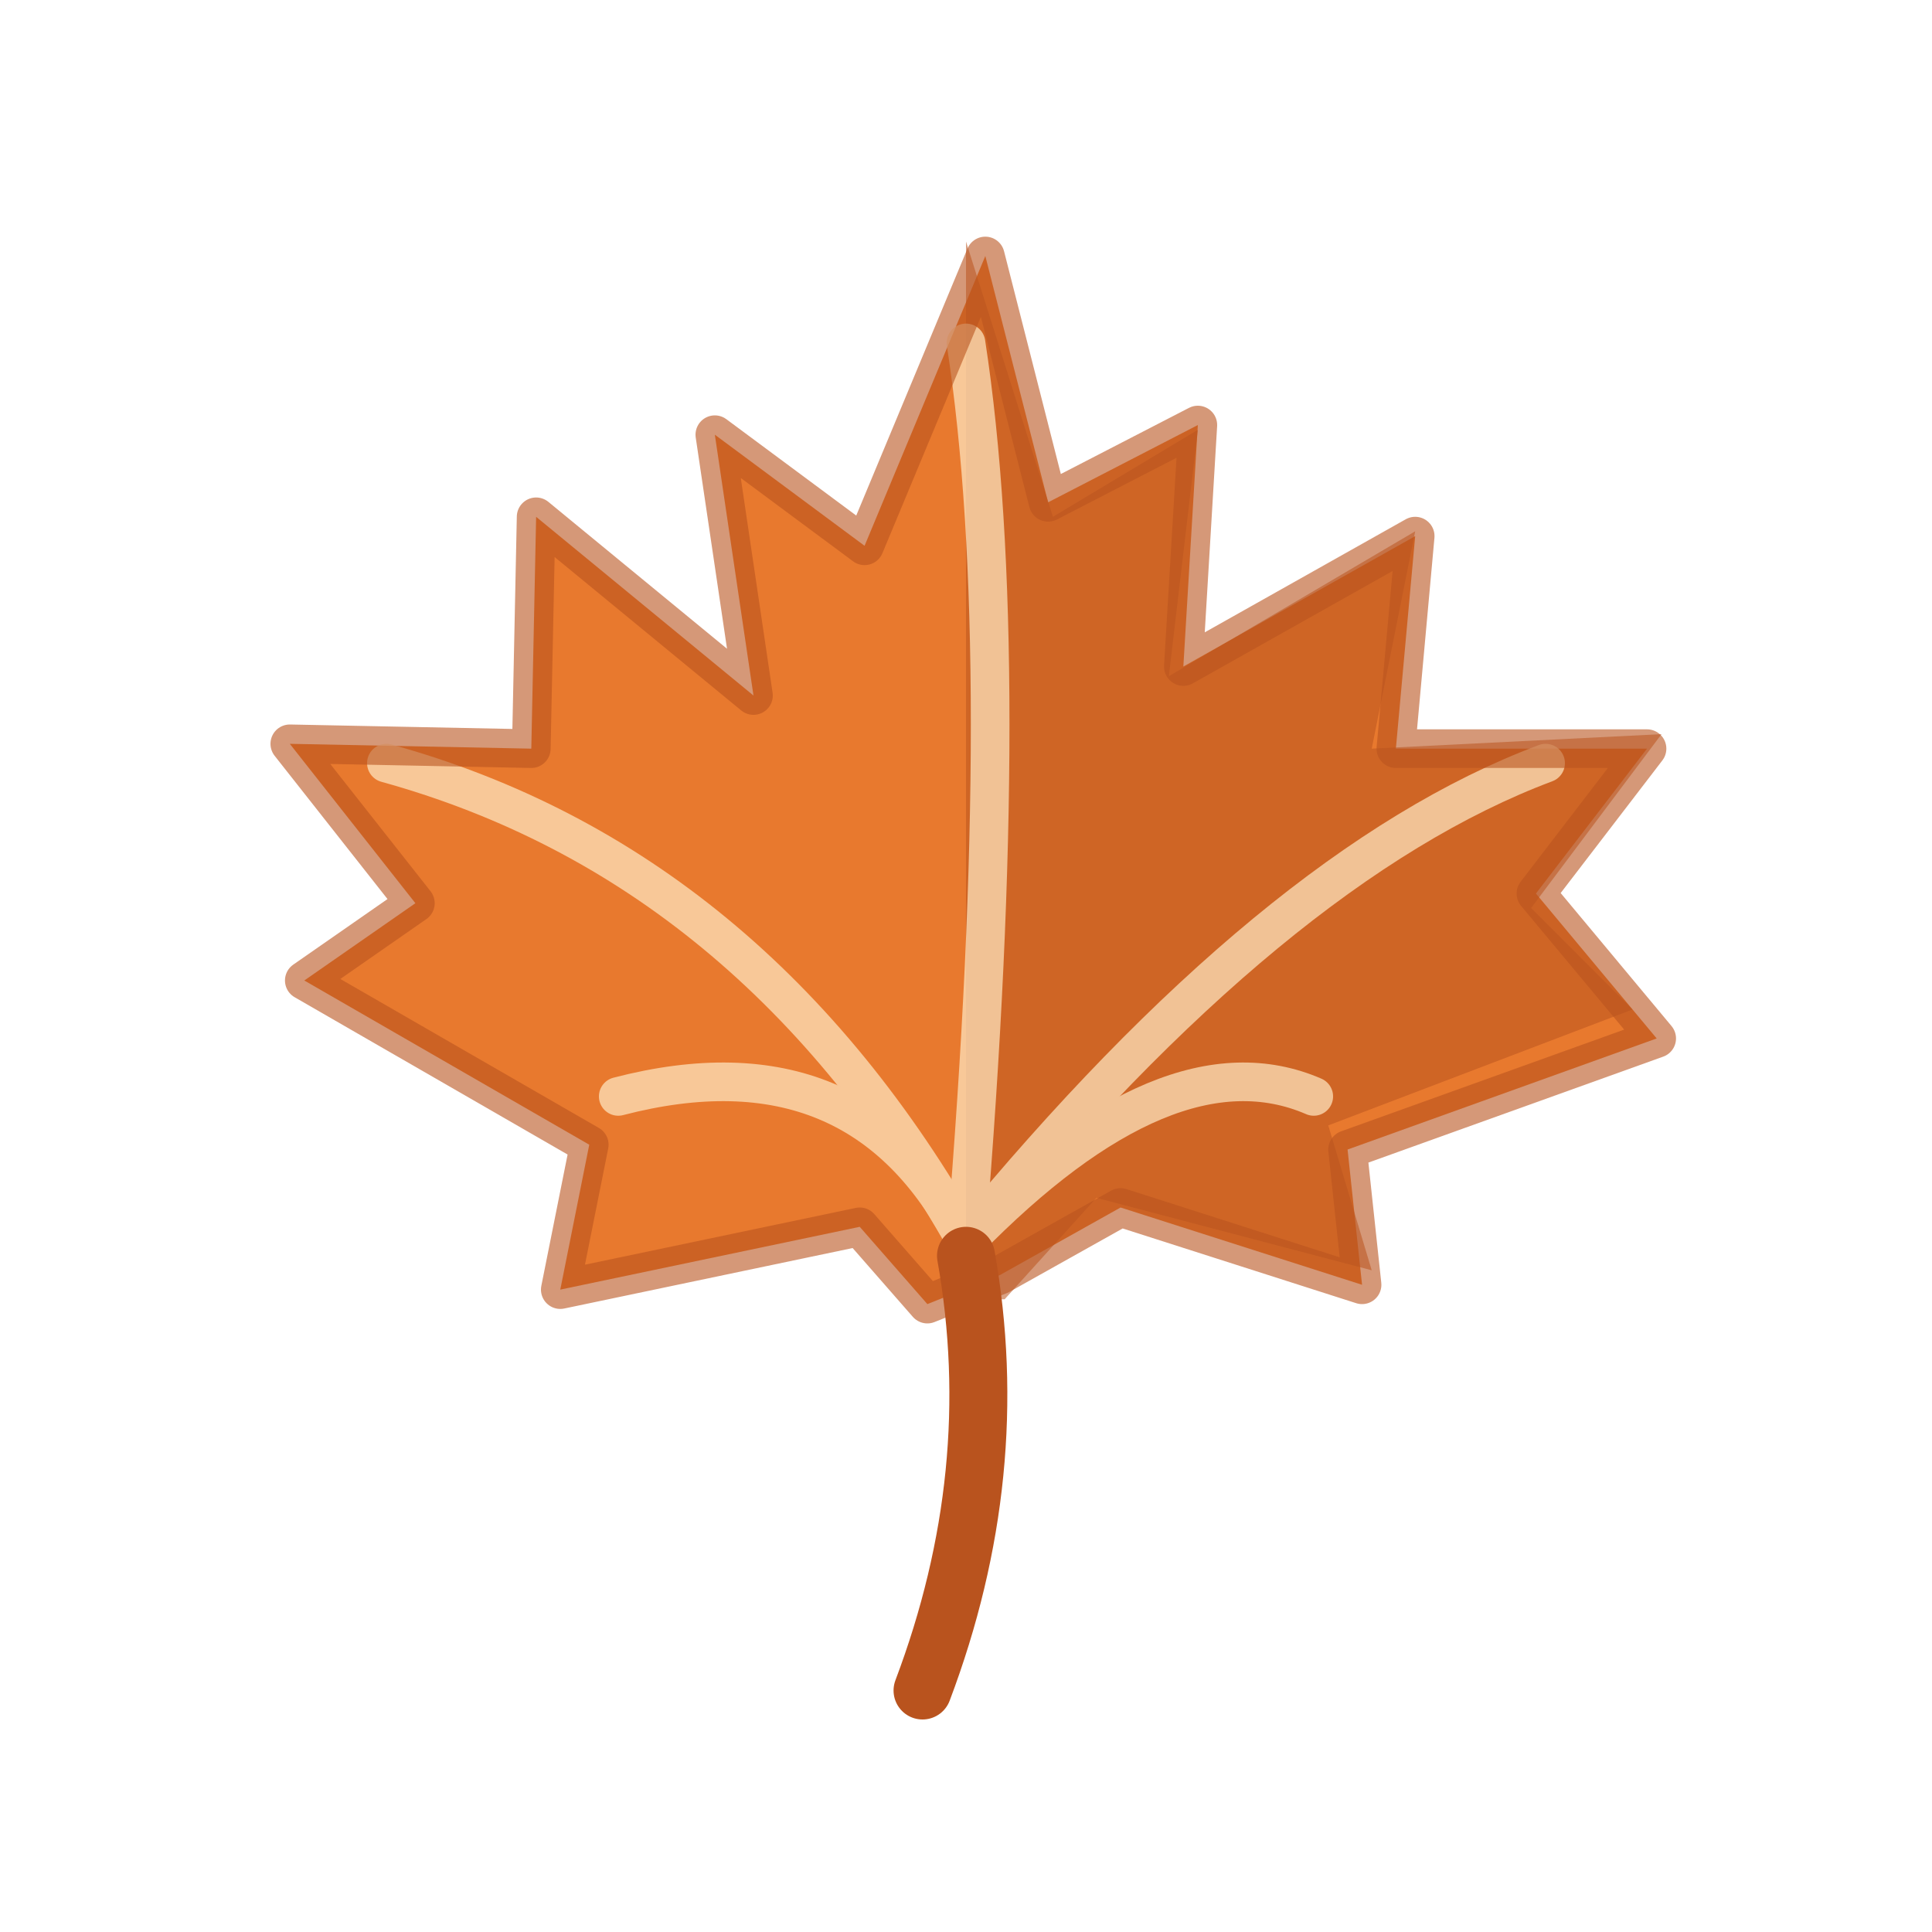
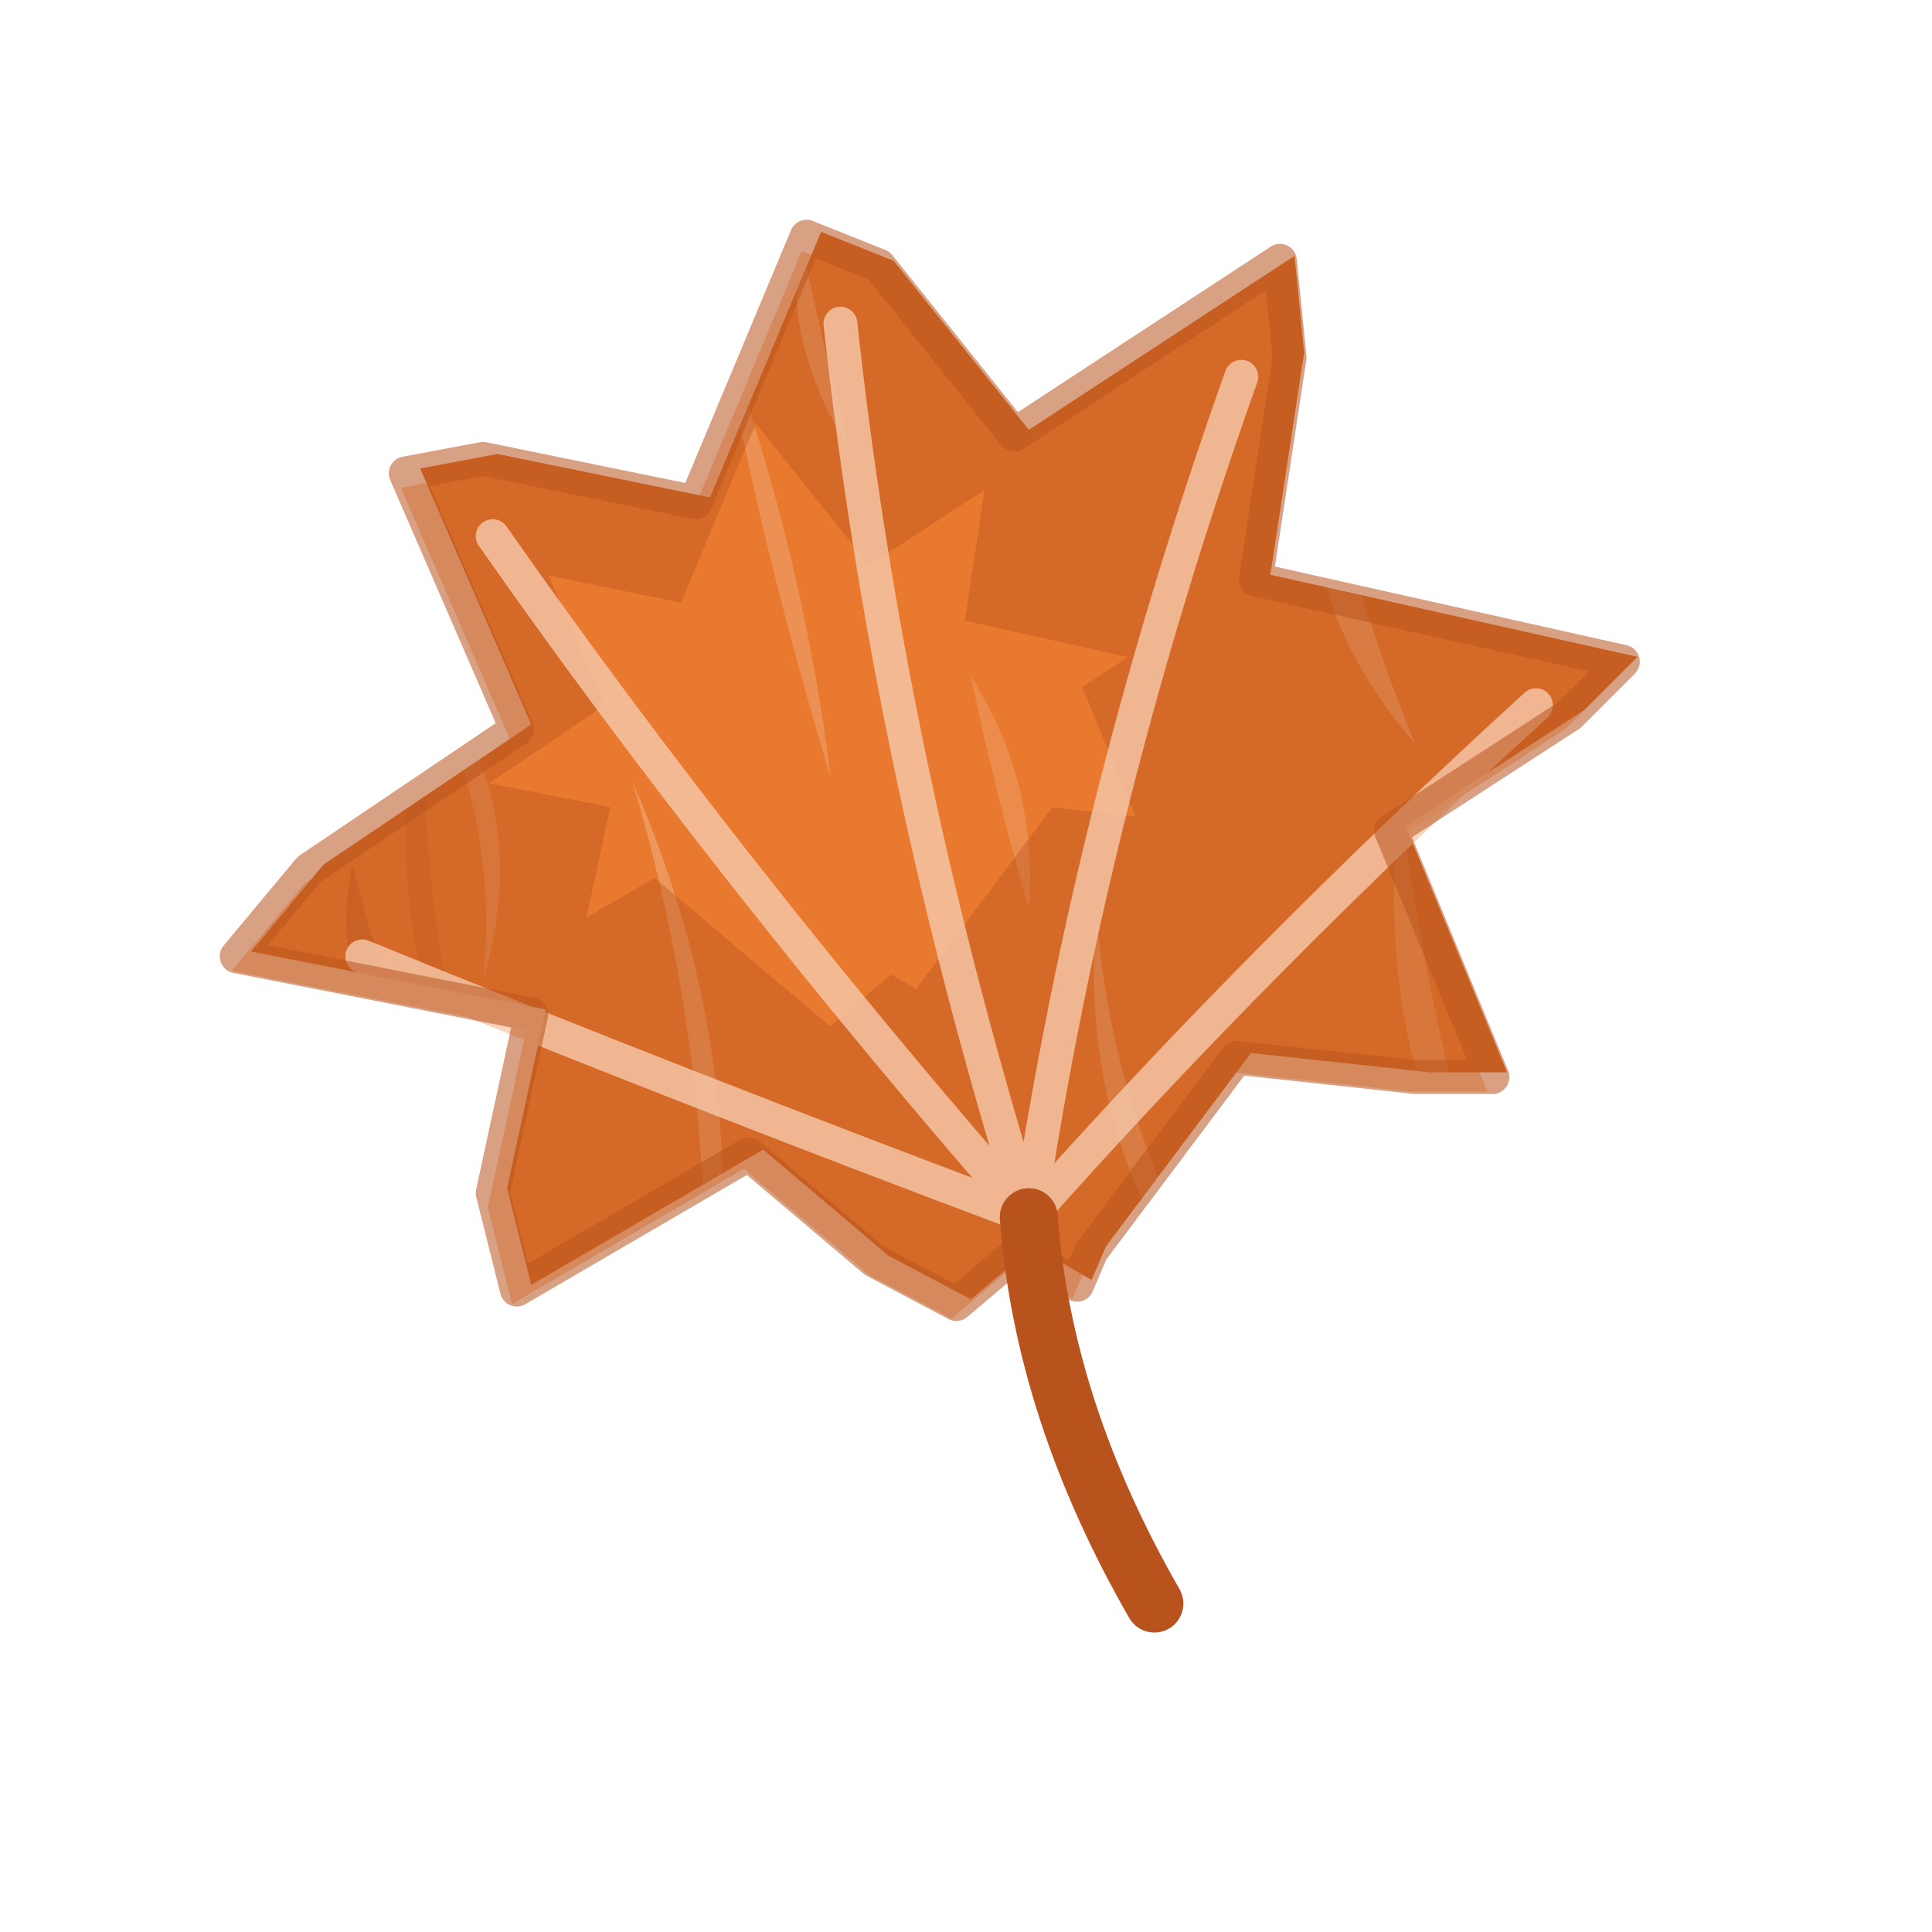
<svg xmlns="http://www.w3.org/2000/svg" viewBox="0 0 40 40" width="40" height="40">
-   <g transform="rotate(0 20 20)">
-     <path d="M 20.4 5.3 L 21.7 10.4 L 24.8 8.8 L 24.5 13.8 L 29.3 11.1 L 28.9 15.5 L 34.1 15.5 L 31.8 18.5 L 34.3 21.5 L 27.9 23.8 L 28.2 26.6 L 23.2 25.0 L 20.7 26.4 L 19.2 27.0 L 17.8 25.4 L 11.6 26.7 L 12.2 23.7 L 6.3 20.3 L 8.6 18.7 L 6.0 15.4 L 11.0 15.5 L 11.1 10.7 L 15.6 14.4 L 14.8 9.0 L 17.9 11.3 Z" fill="#E8792E" />
-     <polygon points="20.0,5.0 21.8,10.7 24.8,8.9 24.2,14.0 29.3,11.0 28.4,15.5 34.4,15.2 31.7,18.8 33.8,20.9 27.5,23.3 28.4,26.3 22.7,24.8 20.8,26.9 20.0,26.9" fill="#B9531E" opacity="0.55" />
-     <g fill="none" stroke="#FFE9C4" stroke-width="0.8" stroke-linecap="round" opacity="0.7">
-       <path d="M 20.0 25.7 Q 21.0 13.6 20.0 7.1" />
-       <path d="M 20.0 25.7 Q 26.4 17.9 32.0 15.8" />
-       <path d="M 20.0 25.7 Q 15.6 17.9 8.0 15.8" />
-       <path d="M 20.0 25.7 Q 24.2 21.4 27.2 22.7" />
-       <path d="M 20.0 25.7 Q 17.8 21.4 12.8 22.7" />
+   <defs>
+     <path id="o0" d="M17 4.8L18.5 5.4L21.3 8.9L26.8 5.3L27 7.3L26.3 11.9L33.9 13.6L32.8 14.7L29.1 17.1L31.2 22.2L29.6 22.2L25.9 21.8L22.9 25.8L22.6 26.5L21.4 25.8L20.1 26.9L18.4 26L15.8 23.8L11 26.6L10.5 24.6L11.3 20.9L5.2 19.7L6.7 17.9L11 15L8.7 9.7L10.3 9.4L14.7 10.3Z" />
+   </defs>
+   <g>
+     <use href="#o0" fill="#E8792E" />
+     <use href="#o0" fill="#E8792E" opacity="0.40" transform="translate(-.4 .4)" />
+     <clipPath id="pl1">
+       <use href="#o0" />
+     </clipPath>
+     <g clip-path="url(#pl1)">
+       <g fill="#E8792E">
+         <path d="M35.3 28.4q1-2.6-.3-5q.5 2.5.3 5z" opacity=".3" />
+         <path d="M9.5 2.8q1.9-5.7-1.6-10.5q2 5 1.6 10.5z" opacity=".4" />
+         <path d="M32.9 6.4q-1.7-2.6-2.1-5.8q-.6 3.5 2.1 5.8z" opacity=".5" />
+         <path d="M25.6 6.9q3-6.7-1.4-12.5q3.1 6 1.4 12.5z" opacity=".5" />
+         <path d="M18.2 17.7q-2.8-5.9-2.7-12.5q-1.4 6.9 2.7 12.5z" opacity=".5" />
+         <path d="M19.8 29.4q-1.7-6.2-4.1-12.3q1 6.5 4.1 12.3z" opacity=".3" />
+       </g>
+       <g fill="#F5C3A1">
+         <path d="M17.6 9.3q-.6-2.3-1.1-4.7q-.3 2.6 1.1 4.7z" opacity=".4" />
+         <path d="M14.5 29.3q1.4-6.7-1.4-13.1q1.9 6.4 1.4 13.1z" opacity=".4" />
+         <path d="M10.9 9.6q1-4.6-.8-9q.7 4.5.8 9z" opacity=".5" />
+         <path d="M31.2 26.4q-1.6-4.8-2.2-9.8q-.7 5.3 2.2 9.8z" opacity=".3" />
+         <path d="M29.3 15.4q-1.4-3.4-2.1-7.1q-.6 4 2.1 7.1z" opacity=".4" />
+         <path d="M26.5 28.7q-3.4-4.4-3.8-9.8q-.5 5.8 3.8 9.8z" opacity=".4" />
+       </g>
+       <g fill="#B9531E">
+         <path d="M9.4 16.1q.4-7.1-4.9-11.9q4.2 5.3 4.9 11.9z" opacity=".5" />
+         <path d="M8.8 22.7q-.9-2.4-1.5-4.8q-.6 2.8 1.5 4.8z" opacity=".4" />
+         <path d="M6.9 9.2q1-6.9-4.6-11q4.3 4.7 4.6 11z" opacity=".3" />
+         <path d="M14.7 8.8q-1.7-1.9-1.8-4.4q-.7 2.9 1.8 4.4z" opacity=".3" />
+         <path d="M3.4 11.4q-2.1-4.5-3.6-9.3q.3 5.2 3.6 9.3z" opacity=".3" />
+         <path d="M10.1 24q-1.5-4.9-1.3-10q-1.2 5.2 1.3 10z" opacity=".3" />
+       </g>
+       <g fill="#F0A877">
+         <path d="M6.6 28.1q-1.2-5.6-4.5-10.2q2.3 5.1 4.5 10.2z" opacity=".3" />
+         <path d="M21.3 18.8q.2-2.6-1.2-4.8q.5 2.4 1.2 4.8z" opacity=".4" />
+         <path d="M10 20.3q1.2-4-1.7-7.1q2.1 3.3 1.7 7.1z" opacity=".4" />
+         <path d="M15.5 6.3q-3.7-3.5-3.3-8.5q-1.2 5.3 3.3 8.5z" opacity=".3" />
+         <path d="M3 20.6q.4-4.6-2.2-8.3q1.5 4 2.2 8.3z" opacity=".4" />
+         <path d="M17.2 16.1q-.6-4.8-2.3-9.4q.9 4.8 2.3 9.4z" opacity=".5" />
+       </g>
    </g>
-     <path d="M 20.4 5.3 L 21.7 10.4 L 24.8 8.8 L 24.5 13.8 L 29.3 11.1 L 28.9 15.5 L 34.1 15.5 L 31.8 18.5 L 34.3 21.5 L 27.9 23.8 L 28.2 26.6 L 23.2 25.0 L 20.7 26.4 L 19.2 27.0 L 17.8 25.4 L 11.6 26.7 L 12.2 23.7 L 6.3 20.3 L 8.6 18.7 L 6.0 15.4 L 11.0 15.5 L 11.1 10.7 L 15.6 14.4 L 14.8 9.0 L 17.9 11.3 Z" fill="none" stroke="#B9531E" stroke-width="0.8" stroke-linejoin="round" opacity="0.6" />
-     <path d="M 20.0 26.0 q 0.8 4.5 -0.9 9.0" stroke="#B9531E" stroke-width="1.2" fill="none" stroke-linecap="round" />
+     <clipPath id="pl1-s">
+       <use href="#o0" />
+     </clipPath>
+     <g clip-path="url(#pl1-s)">
+       <use href="#o0" fill="none" stroke="#B9531E" stroke-width="6.6" opacity="0.4" transform="translate(-2.6 -1.6)" />
+     </g>
+     <path d="M21.3 25.2Q18.4 15.9 17.4 6.7M21.3 25.2Q22.6 16.5 25.7 7.8M21.3 25.2Q15.1 18.1 10.2 11.1M21.3 25.2Q26 19.9 31.8 14.6M21.3 25.2Q14.1 22.5 7.5 19.8" stroke="#F6C9AB" stroke-width=".7" fill="none" stroke-linecap="round" opacity="0.8" />
+     <use href="#o0" fill="none" stroke="#B9531E" stroke-width=".7" stroke-linecap="round" stroke-linejoin="round" opacity="0.55" transform="translate(-.3 .1)" />
+     <path d="M21.3 25.2Q21.6 29.2 23.9 33.2" stroke="#B9531E" stroke-width="1.2" fill="none" stroke-linecap="round" />
  </g>
</svg>
